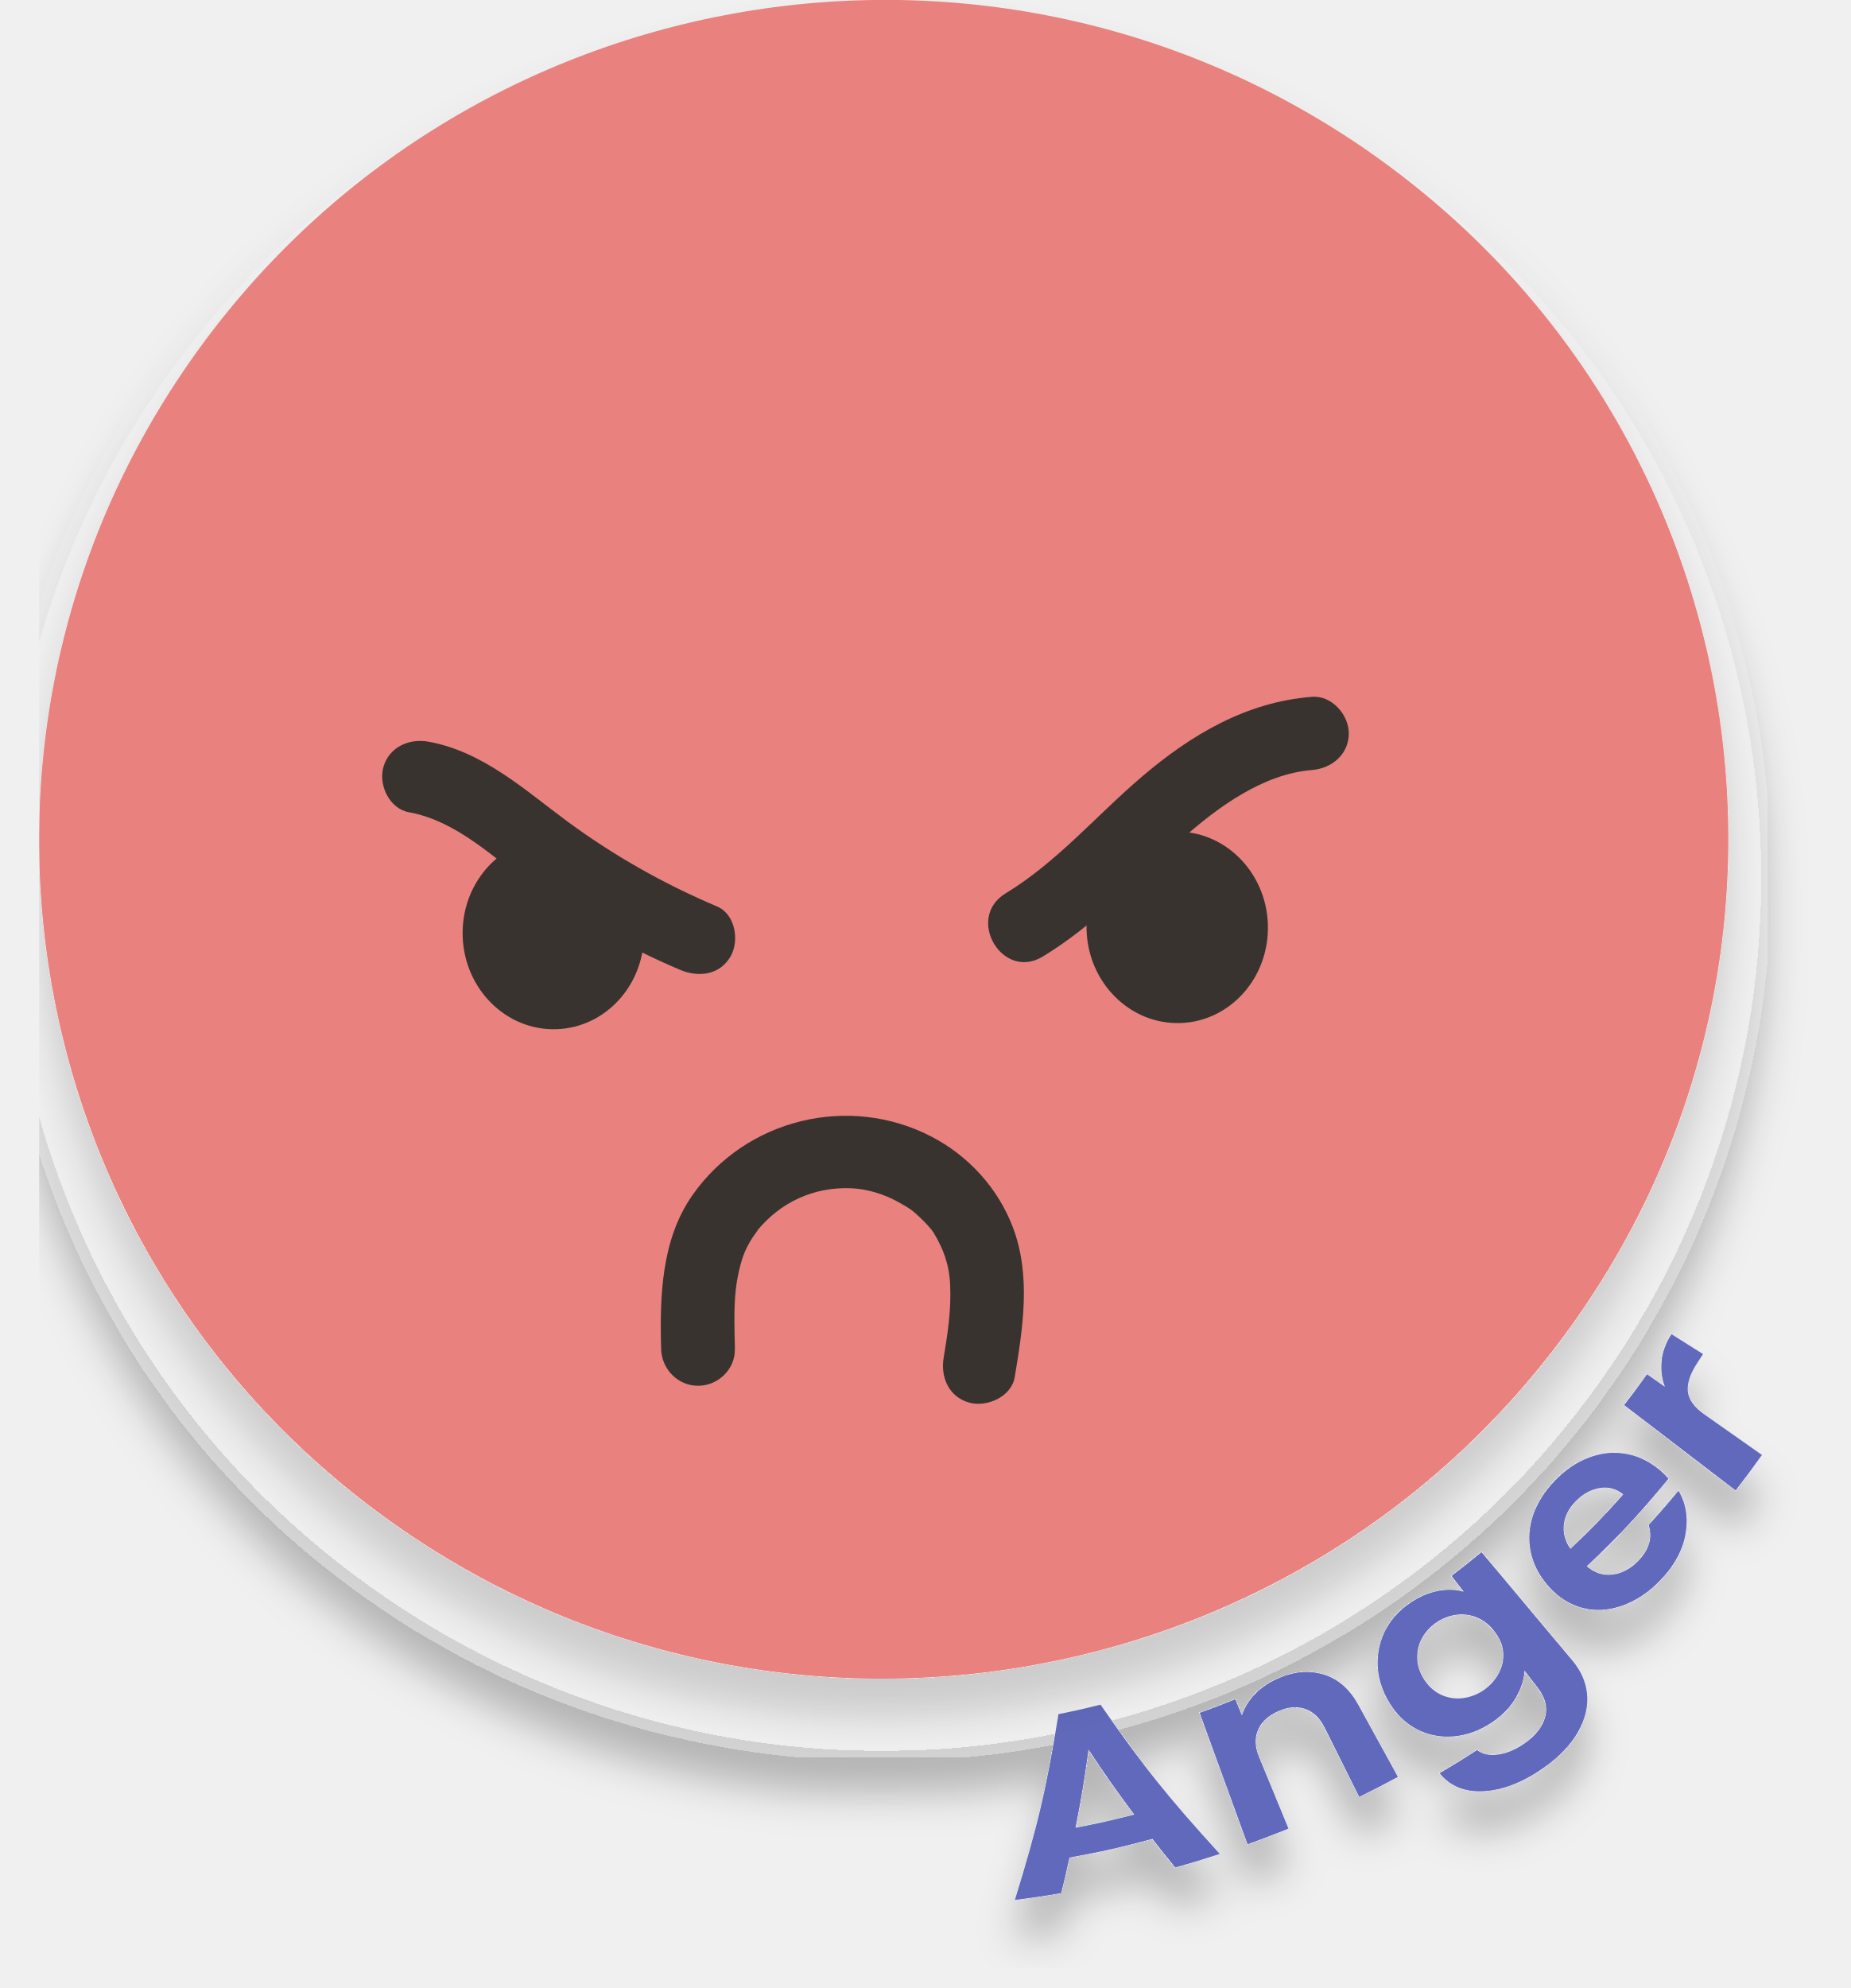
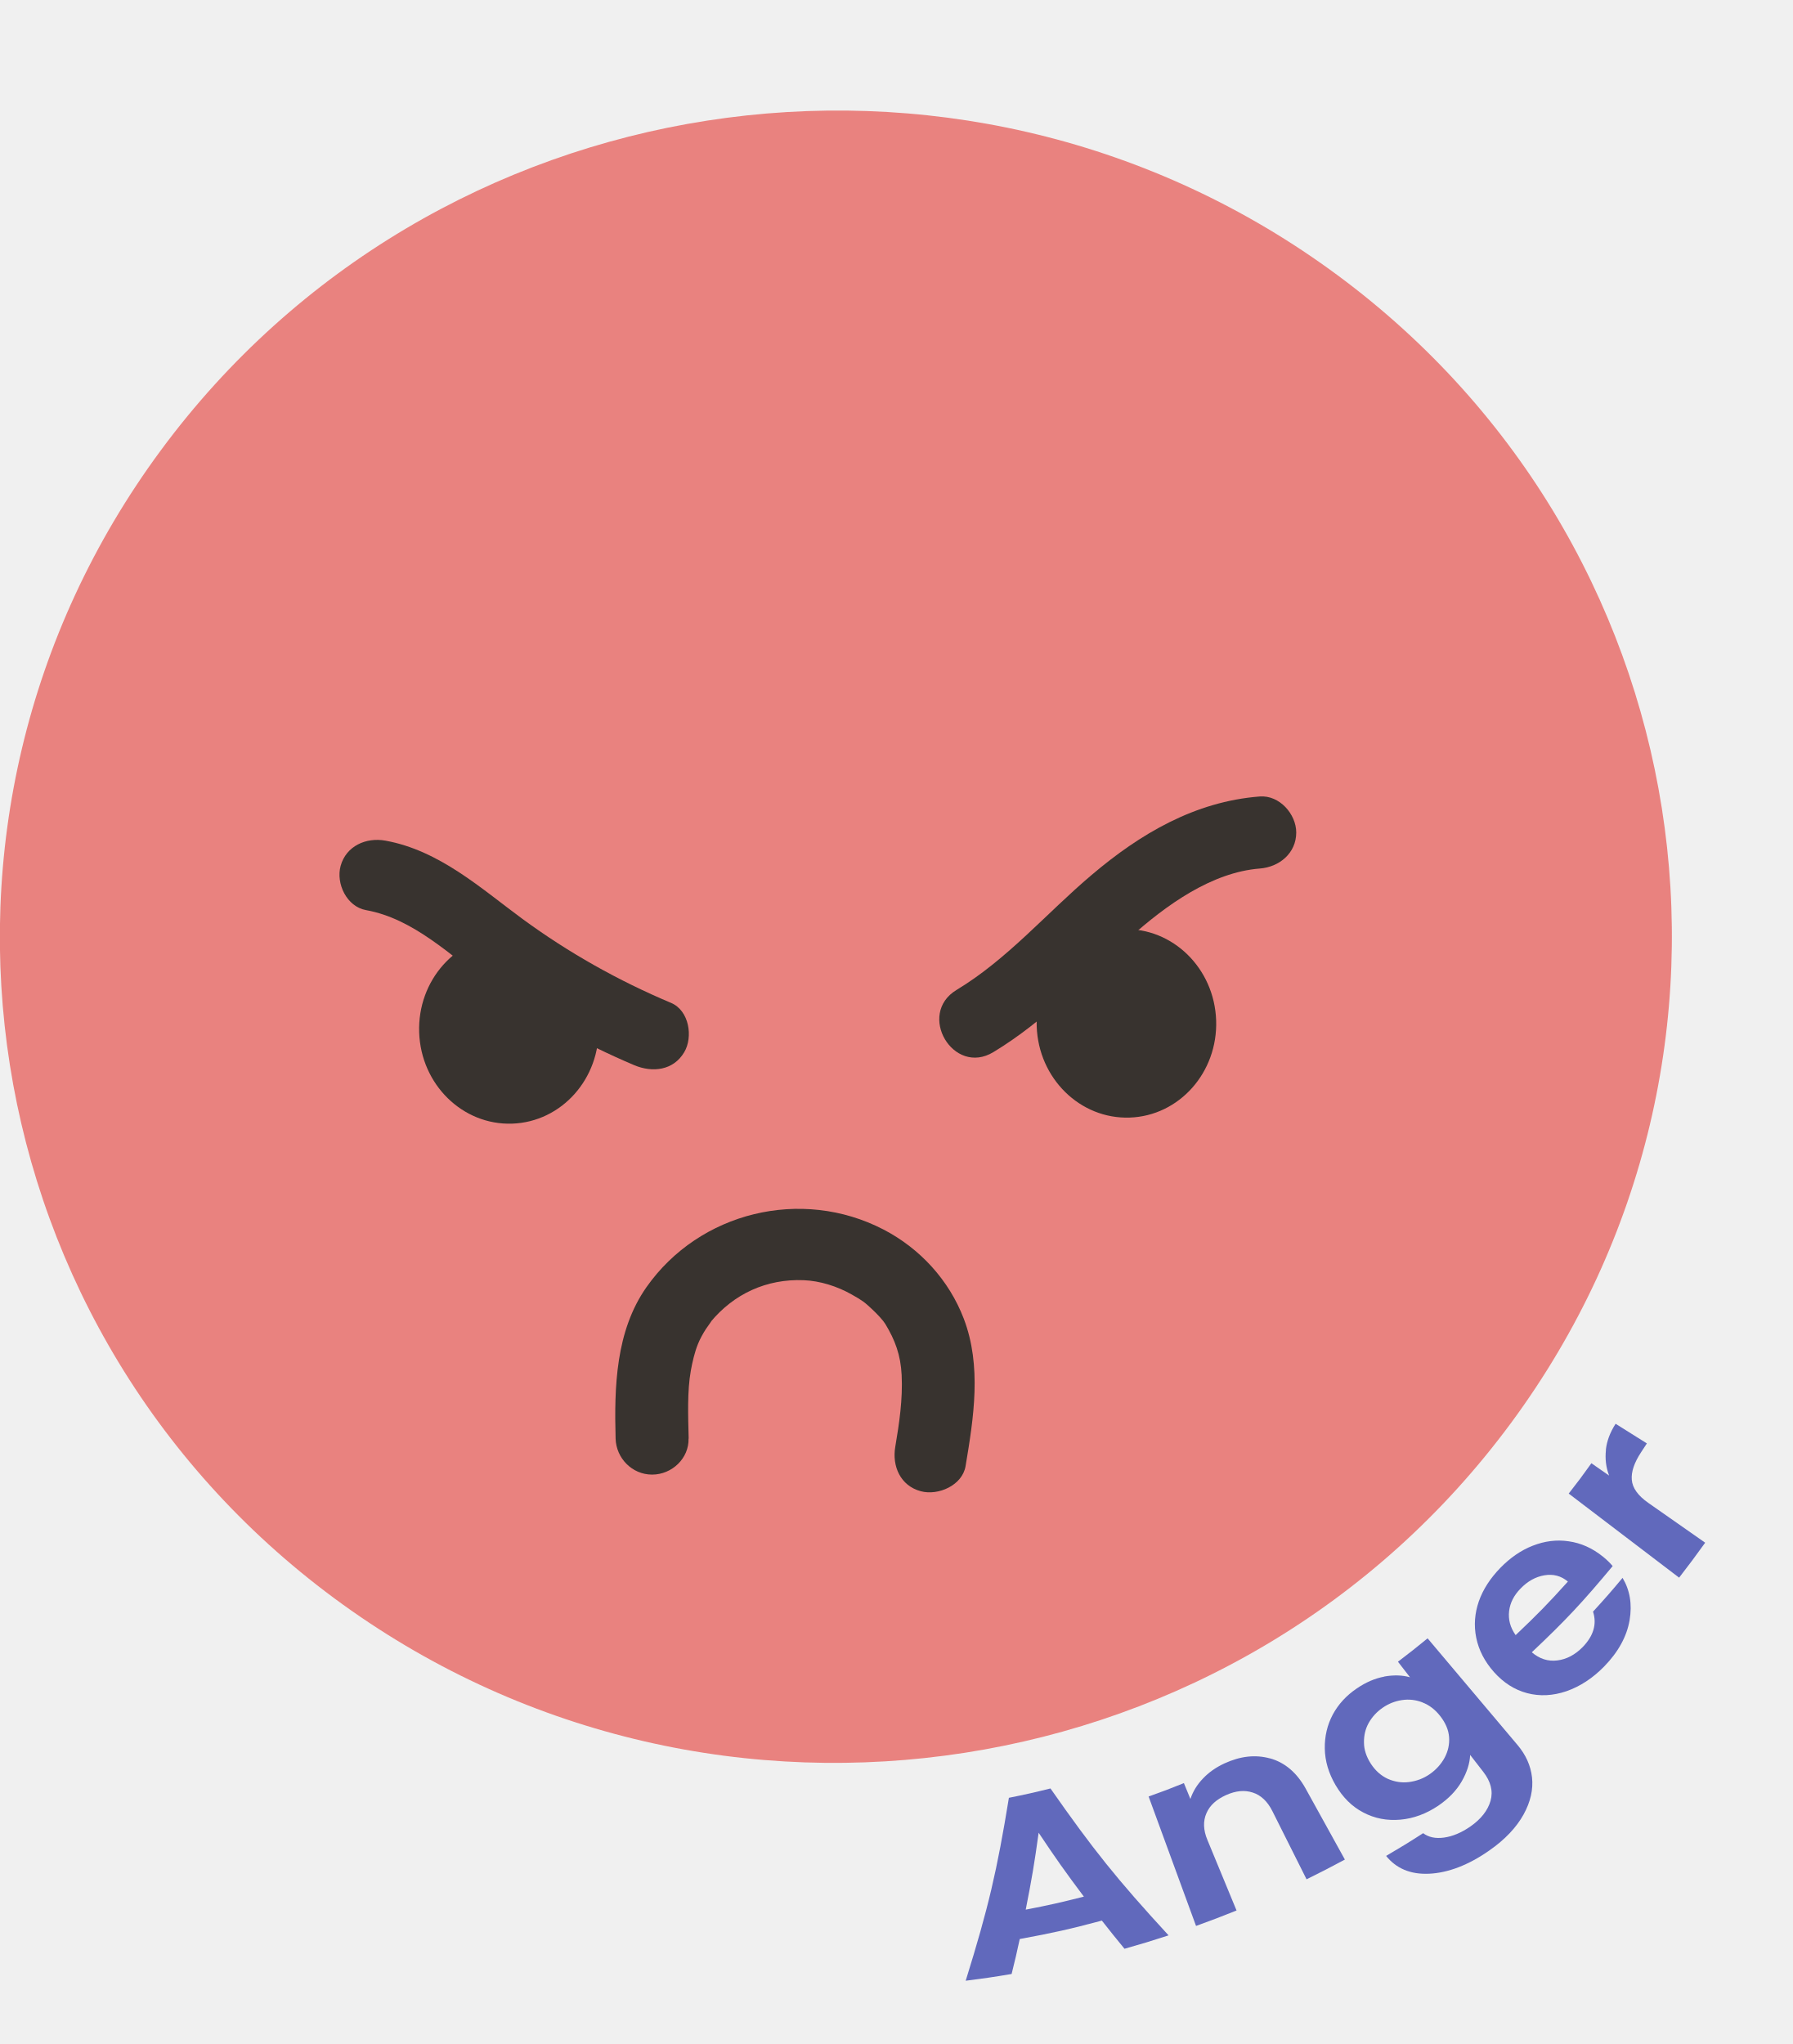
- <svg xmlns="http://www.w3.org/2000/svg" width="189" height="203" viewBox="0 0 189 203" fill="none">
-   <g id="Asset 26icon" clip-path="url(#clip0_384_1093)" filter="url(#filter0_d_384_1093)">
-     <g id="Layer_2-2">
-       <path id="Vector" d="M117.697 187.773C114.348 188.674 112.646 189.052 109.219 189.686C108.905 191.143 108.737 191.867 108.378 193.313C106.497 193.635 105.545 193.769 103.641 194.014C105.982 186.449 106.866 182.633 108.098 175.035C109.823 174.69 110.686 174.49 112.388 174.067C116.79 180.397 119.232 183.467 124.575 189.308C122.771 189.897 121.864 190.176 120.027 190.698C119.075 189.542 118.616 188.952 117.697 187.784V187.773ZM115.827 185.281C113.878 182.666 112.948 181.343 111.167 178.662C110.731 181.854 110.462 183.445 109.835 186.638C112.254 186.171 113.452 185.893 115.827 185.292V185.281Z" fill="#6169BC" />
-       <path id="Vector_2" d="M135.036 170.941C136.548 171.364 137.791 172.399 138.721 174.09C140.345 177.026 141.151 178.506 142.764 181.443C141.196 182.288 140.401 182.7 138.811 183.49C137.399 180.664 136.694 179.251 135.282 176.415C134.778 175.402 134.095 174.757 133.255 174.49C132.415 174.212 131.519 174.301 130.522 174.746C129.514 175.202 128.831 175.814 128.484 176.626C128.125 177.438 128.148 178.372 128.584 179.418C129.783 182.344 130.388 183.801 131.586 186.727C129.928 187.395 129.088 187.717 127.408 188.329C125.448 182.956 124.474 180.264 122.514 174.902C123.981 174.379 124.709 174.101 126.154 173.511C126.423 174.167 126.557 174.501 126.826 175.157C127.084 174.39 127.509 173.678 128.114 173.044C128.719 172.399 129.447 171.887 130.32 171.475C131.978 170.708 133.524 170.53 135.047 170.952L135.036 170.941Z" fill="#6169BC" />
-       <path id="Vector_3" d="M146.83 162.453C147.782 162.286 148.667 162.297 149.485 162.531C148.981 161.886 148.734 161.563 148.241 160.918C149.485 159.972 150.089 159.483 151.299 158.493C155.006 162.909 156.866 165.123 160.573 169.551C161.424 170.563 161.94 171.687 162.074 172.921C162.208 174.156 161.928 175.447 161.2 176.77C160.472 178.094 159.296 179.363 157.672 180.497C155.499 182.032 153.394 182.822 151.456 182.911C149.518 183 148.051 182.355 147.02 181.065C148.566 180.152 149.328 179.685 150.84 178.706C151.4 179.129 152.117 179.285 152.99 179.162C153.875 179.04 154.783 178.662 155.723 178.005C156.821 177.238 157.515 176.337 157.795 175.347C158.075 174.345 157.818 173.344 157.045 172.343C156.496 171.642 156.227 171.286 155.69 170.585C155.656 171.453 155.365 172.376 154.827 173.322C154.278 174.279 153.472 175.124 152.397 175.858C151.165 176.693 149.854 177.182 148.488 177.304C147.121 177.427 145.844 177.182 144.668 176.559C143.492 175.947 142.551 174.991 141.812 173.733C141.084 172.487 140.715 171.219 140.692 169.929C140.67 168.649 140.95 167.47 141.521 166.391C142.103 165.312 142.921 164.422 143.996 163.688C144.937 163.043 145.878 162.642 146.83 162.464V162.453ZM150.761 165.134C150.067 164.867 149.361 164.789 148.645 164.9C147.917 165.012 147.256 165.279 146.651 165.701C146.046 166.124 145.576 166.647 145.228 167.259C144.881 167.882 144.724 168.56 144.736 169.295C144.736 170.04 144.982 170.774 145.441 171.497C145.912 172.22 146.494 172.743 147.188 173.066C147.894 173.377 148.622 173.5 149.395 173.4C150.157 173.3 150.873 173.033 151.512 172.588C152.173 172.131 152.688 171.553 153.058 170.874C153.416 170.196 153.573 169.473 153.517 168.738C153.461 167.993 153.158 167.281 152.621 166.58C152.083 165.879 151.467 165.412 150.773 165.145L150.761 165.134Z" fill="#6169BC" />
-       <path id="Vector_4" d="M170.396 150.995C167.26 154.777 165.591 156.579 162.051 159.939C162.847 160.617 163.72 160.907 164.672 160.784C165.624 160.673 166.509 160.206 167.293 159.405C168.425 158.237 168.783 157.002 168.369 155.723C169.612 154.354 170.228 153.653 171.415 152.218C172.166 153.475 172.423 154.933 172.143 156.601C171.863 158.27 170.989 159.894 169.522 161.407C168.335 162.631 167.024 163.488 165.624 163.977C164.224 164.455 162.869 164.522 161.57 164.177C160.271 163.832 159.139 163.098 158.165 162.008C157.179 160.896 156.574 159.705 156.317 158.426C156.059 157.147 156.16 155.901 156.586 154.655C157.022 153.409 157.762 152.263 158.814 151.173C159.834 150.127 160.931 149.359 162.152 148.881C163.373 148.403 164.594 148.236 165.86 148.425C167.114 148.603 168.29 149.126 169.377 150.005C169.78 150.327 170.116 150.661 170.385 150.984L170.396 150.995ZM165.781 152.608C165.076 152.007 164.258 151.796 163.351 151.951C162.443 152.107 161.626 152.563 160.898 153.32C160.203 154.032 159.811 154.81 159.711 155.667C159.61 156.535 159.823 157.358 160.383 158.159C162.623 156.023 163.709 154.911 165.781 152.597V152.608Z" fill="#6169BC" />
-       <path id="Vector_5" d="M169.69 138.936C169.791 138.023 170.127 137.122 170.699 136.232C171.987 137.044 172.636 137.456 173.924 138.268C173.689 138.635 173.577 138.813 173.331 139.18C172.625 140.259 172.3 141.205 172.367 142.039C172.435 142.885 172.995 143.686 174.092 144.453C176.433 146.1 177.598 146.923 179.939 148.57C178.886 150.038 178.349 150.772 177.251 152.196C172.692 148.703 170.419 146.956 165.86 143.474C166.823 142.24 167.294 141.606 168.201 140.326C168.929 140.838 169.298 141.094 170.026 141.606C169.702 140.749 169.601 139.859 169.702 138.947L169.69 138.936Z" fill="#6169BC" />
-       <g id="Vector_6" opacity="0.6" filter="url(#filter1_d_384_1093)">
-         <path d="M159.904 136.153C187.997 97.889 179.585 44.282 141.114 16.418C102.643 -11.445 48.682 -3.013 20.589 35.252C-7.505 73.516 0.908 127.123 39.379 154.987C77.85 182.85 131.81 174.418 159.904 136.153Z" fill="#E53833" />
-       </g>
-       <path id="Vector_7" d="M75.056 137.767C75.001 135.454 74.9 132.828 75.281 130.714C75.448 129.791 75.672 128.801 76.02 127.944C76.233 127.422 76.513 126.91 76.815 126.431C76.882 126.309 77.666 125.252 77.308 125.686C79.716 122.749 83.099 121.181 86.929 121.336C88.587 121.403 90.379 121.959 91.891 122.827C92.966 123.439 93.19 123.595 93.997 124.362C94.277 124.629 94.546 124.896 94.803 125.185C94.971 125.375 95.128 125.564 95.285 125.753C95.072 125.486 95.094 125.53 95.352 125.886C96.349 127.544 96.931 129.09 97.032 131.182C97.155 133.696 96.786 136.177 96.371 138.635C96.035 140.626 96.898 142.662 99.003 143.23C100.807 143.719 103.304 142.618 103.629 140.615C104.469 135.587 105.309 130.236 103.439 125.319C101.927 121.347 98.947 118.055 95.15 116.074C86.683 111.669 76.165 114.261 70.711 122.048C67.519 126.609 67.373 132.428 67.519 137.767C67.575 139.792 69.21 141.505 71.282 141.505C73.354 141.505 75.101 139.792 75.045 137.767H75.056Z" fill="#38332F" />
-       <path id="Vector_8" d="M120.559 104.466C125.672 104.293 129.667 99.777 129.482 94.38C129.297 88.982 125.002 84.747 119.889 84.92C114.777 85.093 110.782 89.609 110.967 95.006C111.152 100.403 115.447 104.639 120.559 104.466Z" fill="#38332F" />
-       <path id="Vector_9" d="M56.842 105.095C61.955 104.922 65.95 100.406 65.765 95.009C65.58 89.612 61.285 85.376 56.172 85.549C51.059 85.722 47.065 90.238 47.25 95.635C47.435 101.033 51.729 105.268 56.842 105.095Z" fill="#38332F" />
-       <path id="Vector_10" d="M133.983 71.153C127.285 71.676 121.64 75.025 116.633 79.296C111.974 83.257 107.975 88.018 102.7 91.222C98.567 93.725 102.353 100.2 106.497 97.674C111.795 94.459 115.995 89.931 120.554 85.815C124.351 82.389 129.044 79.018 133.983 78.629C136.01 78.473 137.746 77.027 137.746 74.891C137.746 72.989 136.022 70.997 133.983 71.153Z" fill="#38332F" />
-       <path id="Vector_11" d="M73.242 92.568C67.799 90.265 62.646 87.351 57.897 83.846C53.652 80.709 49.34 76.749 43.773 75.737C41.78 75.369 39.719 76.282 39.148 78.351C38.644 80.164 39.764 82.589 41.78 82.945C46.708 83.846 50.483 87.662 54.515 90.599C59.141 93.981 64.17 96.784 69.445 99.031C71.316 99.821 73.477 99.588 74.597 97.685C75.527 96.117 75.124 93.369 73.242 92.568Z" fill="#38332F" />
-     </g>
-   </g>
-   <defs>
-     <filter id="filter0_d_384_1093" x="0" y="0" width="193" height="209" filterUnits="userSpaceOnUse" color-interpolation-filters="sRGB">
-       <feFlood flood-opacity="0" result="BackgroundImageFix" />
-       <feColorMatrix in="SourceAlpha" type="matrix" values="0 0 0 0 0 0 0 0 0 0 0 0 0 0 0 0 0 0 127 0" result="hardAlpha" />
-       <feOffset dy="4" />
-       <feGaussianBlur stdDeviation="2" />
-       <feComposite in2="hardAlpha" operator="out" />
-       <feColorMatrix type="matrix" values="0 0 0 0 0 0 0 0 0 0 0 0 0 0 0 0 0 0 0.25 0" />
-       <feBlend mode="normal" in2="BackgroundImageFix" result="effect1_dropShadow_384_1093" />
-       <feBlend mode="normal" in="SourceGraphic" in2="effect1_dropShadow_384_1093" result="shape" />
-     </filter>
-     <filter id="filter1_d_384_1093" x="-0.013" y="-0.01" width="180.519" height="179.425" filterUnits="userSpaceOnUse" color-interpolation-filters="sRGB">
-       <feFlood flood-opacity="0" result="BackgroundImageFix" />
-       <feColorMatrix in="SourceAlpha" type="matrix" values="0 0 0 0 0 0 0 0 0 0 0 0 0 0 0 0 0 0 127 0" result="hardAlpha" />
-       <feOffset dy="4" />
-       <feGaussianBlur stdDeviation="2" />
-       <feComposite in2="hardAlpha" operator="out" />
-       <feColorMatrix type="matrix" values="0 0 0 0 0 0 0 0 0 0 0 0 0 0 0 0 0 0 0.25 0" />
-       <feBlend mode="normal" in2="BackgroundImageFix" result="effect1_dropShadow_384_1093" />
-       <feBlend mode="normal" in="SourceGraphic" in2="effect1_dropShadow_384_1093" result="shape" />
-     </filter>
-     <clipPath id="clip0_384_1093">
-       <rect width="185" height="201" fill="white" transform="translate(4)" />
-     </clipPath>
-   </defs>
+ <svg xmlns="http://www.w3.org/2000/svg" width="200" height="228" viewBox="0 0 200 228" fill="none">
+   <path d="M122.916 214.233C119.295 215.201 117.455 215.608 113.749 216.29C113.41 217.857 113.229 218.634 112.841 220.189C110.807 220.536 109.778 220.68 107.719 220.943C110.25 212.809 111.207 208.707 112.539 200.537C114.403 200.166 115.336 199.951 117.176 199.496C121.935 206.302 124.575 209.604 130.35 215.883C128.401 216.517 127.42 216.816 125.434 217.378C124.405 216.134 123.909 215.5 122.916 214.245V214.233ZM120.894 211.553C118.787 208.742 117.782 207.319 115.856 204.436C115.384 207.869 115.093 209.58 114.415 213.013C117.031 212.51 118.326 212.211 120.894 211.565V211.553Z" fill="#6169BC" />
+   <path d="M141.66 196.135C143.295 196.59 144.639 197.702 145.644 199.52C147.4 202.678 148.271 204.269 150.015 207.427C148.32 208.336 147.46 208.778 145.741 209.628C144.215 206.589 143.452 205.07 141.927 202.02C141.382 200.932 140.643 200.238 139.735 199.951C138.827 199.652 137.858 199.748 136.78 200.226C135.691 200.716 134.952 201.374 134.577 202.248C134.189 203.121 134.213 204.125 134.686 205.25C135.981 208.396 136.635 209.962 137.931 213.108C136.139 213.826 135.23 214.173 133.414 214.831C131.295 209.053 130.242 206.159 128.123 200.394C129.709 199.831 130.496 199.532 132.058 198.898C132.349 199.604 132.494 199.963 132.784 200.669C133.063 199.843 133.523 199.078 134.177 198.396C134.831 197.702 135.618 197.152 136.562 196.71C138.354 195.884 140.025 195.693 141.672 196.147L141.66 196.135Z" fill="#6169BC" />
+   <path d="M154.41 187.009C155.44 186.83 156.396 186.842 157.28 187.093C156.735 186.399 156.469 186.052 155.936 185.358C157.28 184.342 157.934 183.815 159.242 182.751C163.25 187.499 165.26 189.88 169.268 194.64C170.188 195.729 170.745 196.937 170.89 198.264C171.036 199.592 170.733 200.98 169.946 202.403C169.159 203.826 167.887 205.19 166.132 206.41C163.783 208.061 161.506 208.91 159.411 209.006C157.316 209.101 155.73 208.408 154.616 207.02C156.287 206.039 157.111 205.537 158.745 204.484C159.351 204.939 160.126 205.106 161.07 204.975C162.027 204.843 163.008 204.436 164.025 203.731C165.211 202.905 165.962 201.937 166.265 200.872C166.568 199.795 166.289 198.719 165.454 197.642C164.86 196.889 164.57 196.506 163.988 195.753C163.952 196.686 163.637 197.678 163.056 198.695C162.463 199.724 161.591 200.633 160.428 201.422C159.096 202.319 157.68 202.846 156.202 202.977C154.725 203.109 153.345 202.846 152.073 202.176C150.802 201.518 149.785 200.489 148.986 199.138C148.199 197.798 147.799 196.434 147.775 195.047C147.751 193.671 148.053 192.404 148.671 191.243C149.3 190.083 150.184 189.126 151.347 188.337C152.364 187.643 153.381 187.212 154.41 187.021V187.009ZM158.661 189.892C157.91 189.605 157.147 189.521 156.372 189.64C155.585 189.76 154.871 190.047 154.217 190.502C153.563 190.956 153.054 191.518 152.679 192.176C152.303 192.846 152.134 193.576 152.146 194.365C152.146 195.167 152.412 195.956 152.909 196.733C153.417 197.511 154.047 198.073 154.798 198.42C155.561 198.755 156.348 198.886 157.183 198.779C158.007 198.671 158.782 198.384 159.472 197.906C160.186 197.415 160.743 196.793 161.143 196.064C161.53 195.334 161.7 194.557 161.639 193.767C161.579 192.966 161.252 192.2 160.671 191.447C160.089 190.693 159.423 190.191 158.673 189.904L158.661 189.892Z" fill="#6169BC" />
+   <path d="M179.887 174.689C176.497 178.756 174.693 180.694 170.866 184.306C171.726 185.035 172.67 185.346 173.7 185.215C174.729 185.095 175.685 184.593 176.533 183.732C177.756 182.476 178.144 181.148 177.696 179.773C179.04 178.301 179.706 177.548 180.989 176.005C181.8 177.356 182.079 178.923 181.776 180.717C181.473 182.512 180.529 184.258 178.943 185.885C177.659 187.2 176.242 188.121 174.729 188.648C173.215 189.162 171.75 189.234 170.345 188.863C168.941 188.492 167.718 187.703 166.664 186.531C165.599 185.334 164.945 184.055 164.667 182.679C164.388 181.304 164.497 179.964 164.957 178.624C165.429 177.285 166.229 176.053 167.367 174.88C168.469 173.756 169.655 172.931 170.975 172.416C172.295 171.902 173.615 171.723 174.983 171.926C176.339 172.117 177.611 172.68 178.785 173.625C179.221 173.971 179.584 174.33 179.875 174.677L179.887 174.689ZM174.898 176.423C174.136 175.778 173.252 175.55 172.271 175.718C171.29 175.885 170.406 176.376 169.619 177.189C168.868 177.954 168.444 178.792 168.335 179.713C168.226 180.646 168.457 181.531 169.062 182.392C171.484 180.096 172.658 178.899 174.898 176.411V176.423Z" fill="#6169BC" />
+   <path d="M179.125 161.723C179.234 160.742 179.597 159.774 180.214 158.817C181.607 159.69 182.309 160.132 183.702 161.006C183.447 161.4 183.326 161.592 183.06 161.986C182.297 163.147 181.946 164.163 182.019 165.06C182.091 165.969 182.697 166.831 183.883 167.656C186.414 169.426 187.673 170.311 190.204 172.082C189.066 173.66 188.485 174.45 187.298 175.981C182.37 172.225 179.912 170.347 174.983 166.603C176.025 165.276 176.533 164.594 177.514 163.218C178.301 163.769 178.701 164.044 179.488 164.594C179.137 163.673 179.028 162.716 179.137 161.735L179.125 161.723Z" fill="#6169BC" />
+   <path opacity="0.6" d="M168.544 158.732C198.916 117.59 189.821 59.952 148.231 29.994C106.641 0.035 48.305 9.101 17.933 50.243C-12.438 91.385 -3.343 149.023 38.247 178.981C79.837 208.939 138.173 199.873 168.544 158.732Z" fill="#E53833" />
+   <path d="M76.818 160.467C76.757 157.979 76.648 155.157 77.06 152.884C77.241 151.891 77.484 150.827 77.859 149.906C78.089 149.343 78.392 148.793 78.719 148.279C78.791 148.147 79.639 147.011 79.251 147.477C81.855 144.32 85.512 142.633 89.653 142.801C91.445 142.872 93.382 143.471 95.017 144.403C96.18 145.061 96.422 145.229 97.293 146.054C97.596 146.341 97.887 146.628 98.165 146.939C98.347 147.143 98.516 147.346 98.686 147.549C98.456 147.262 98.48 147.31 98.759 147.693C99.836 149.475 100.466 151.138 100.575 153.386C100.708 156.09 100.309 158.757 99.861 161.4C99.497 163.541 100.43 165.73 102.706 166.34C104.656 166.866 107.356 165.682 107.707 163.529C108.615 158.123 109.523 152.37 107.501 147.083C105.866 142.813 102.646 139.272 98.541 137.143C89.386 132.406 78.016 135.193 72.119 143.566C68.668 148.47 68.511 154.726 68.668 160.467C68.729 162.644 70.497 164.486 72.737 164.486C74.977 164.486 76.866 162.644 76.805 160.467H76.818Z" fill="#38332F" />
+   <path d="M126.01 124.662C131.537 124.476 135.856 119.62 135.656 113.817C135.456 108.014 130.813 103.46 125.285 103.646C119.758 103.832 115.439 108.687 115.64 114.49C115.84 120.294 120.482 124.847 126.01 124.662Z" fill="#38332F" />
+   <path d="M57.126 125.338C62.653 125.152 66.972 120.297 66.772 114.494C66.572 108.69 61.929 104.137 56.402 104.322C50.874 104.508 46.556 109.364 46.756 115.167C46.956 120.97 51.599 125.524 57.126 125.338Z" fill="#38332F" />
+   <path d="M140.522 88.844C133.281 89.406 127.178 93.007 121.765 97.6C116.728 101.858 112.405 106.977 106.702 110.422C102.234 113.113 106.327 120.075 110.807 117.359C116.534 113.903 121.075 109.034 126.003 104.609C130.108 100.925 135.182 97.3 140.522 96.882C142.713 96.714 144.59 95.159 144.59 92.863C144.59 90.818 142.726 88.677 140.522 88.844Z" fill="#38332F" />
+   <path d="M74.856 111.869C68.971 109.393 63.401 106.259 58.267 102.492C53.678 99.119 49.016 94.861 42.998 93.772C40.843 93.377 38.615 94.358 37.997 96.583C37.452 98.532 38.663 101.14 40.843 101.523C46.17 102.492 50.251 106.594 54.61 109.752C59.611 113.388 65.048 116.402 70.751 118.819C72.773 119.668 75.11 119.417 76.321 117.371C77.326 115.685 76.89 112.73 74.856 111.869Z" fill="#38332F" />
</svg>
